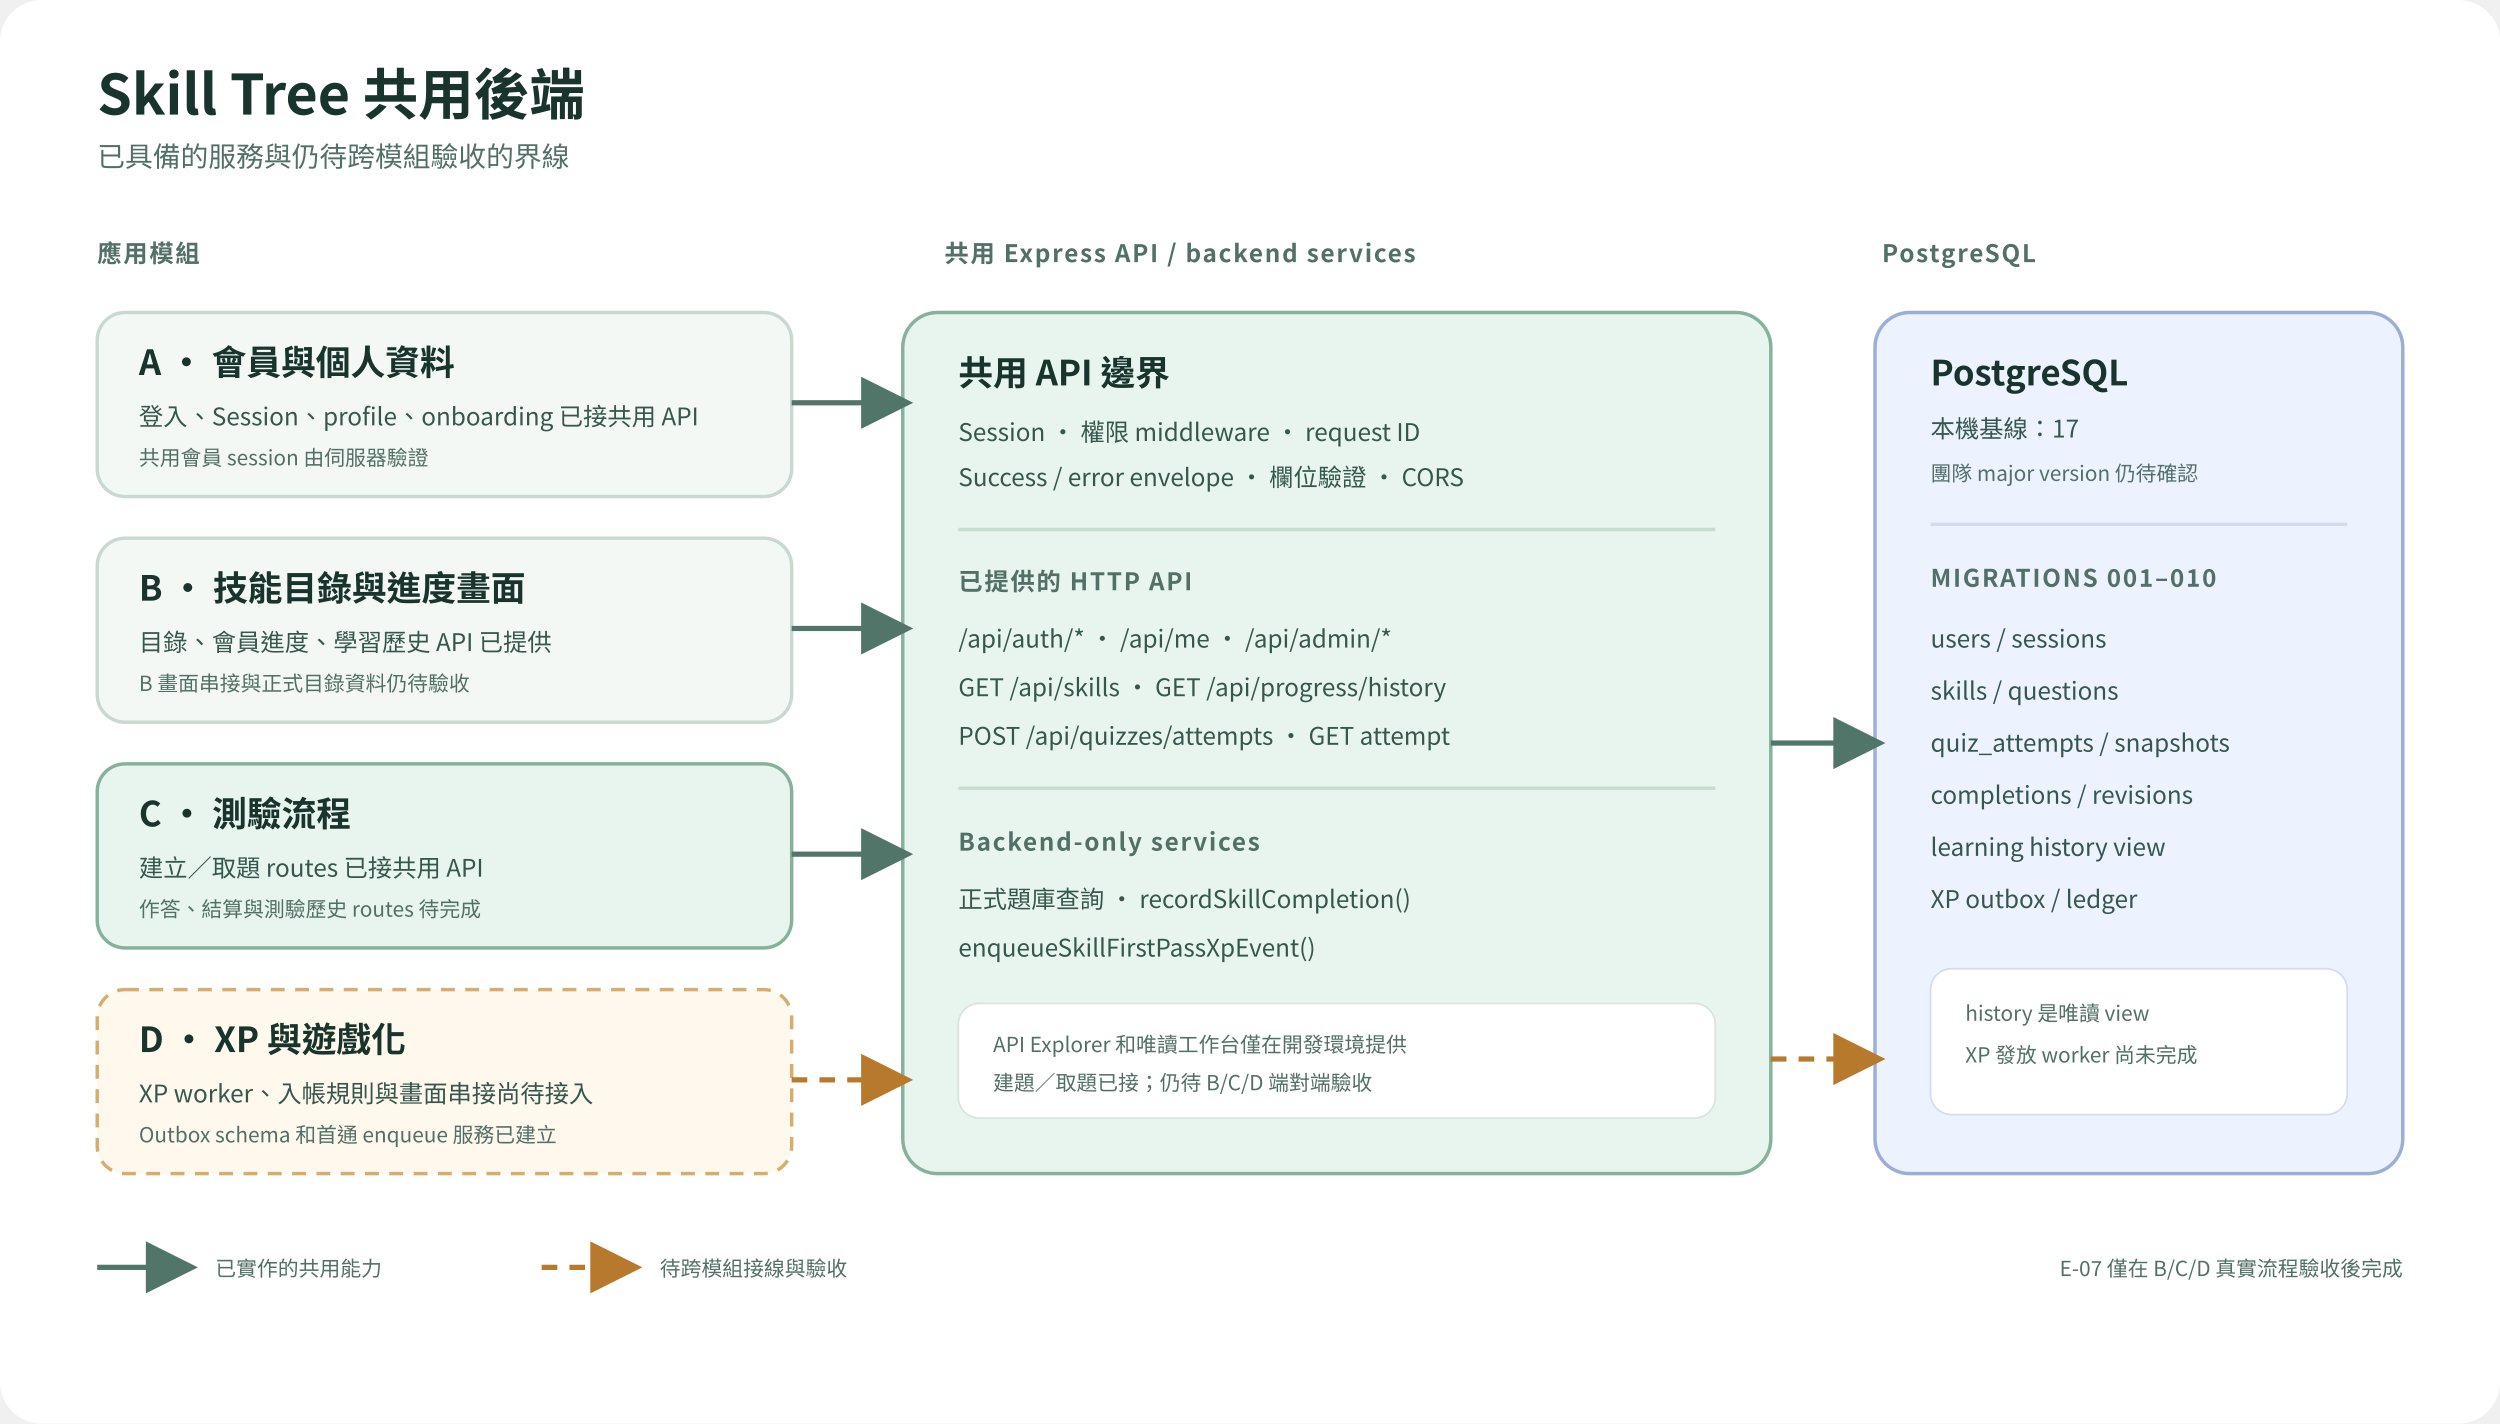
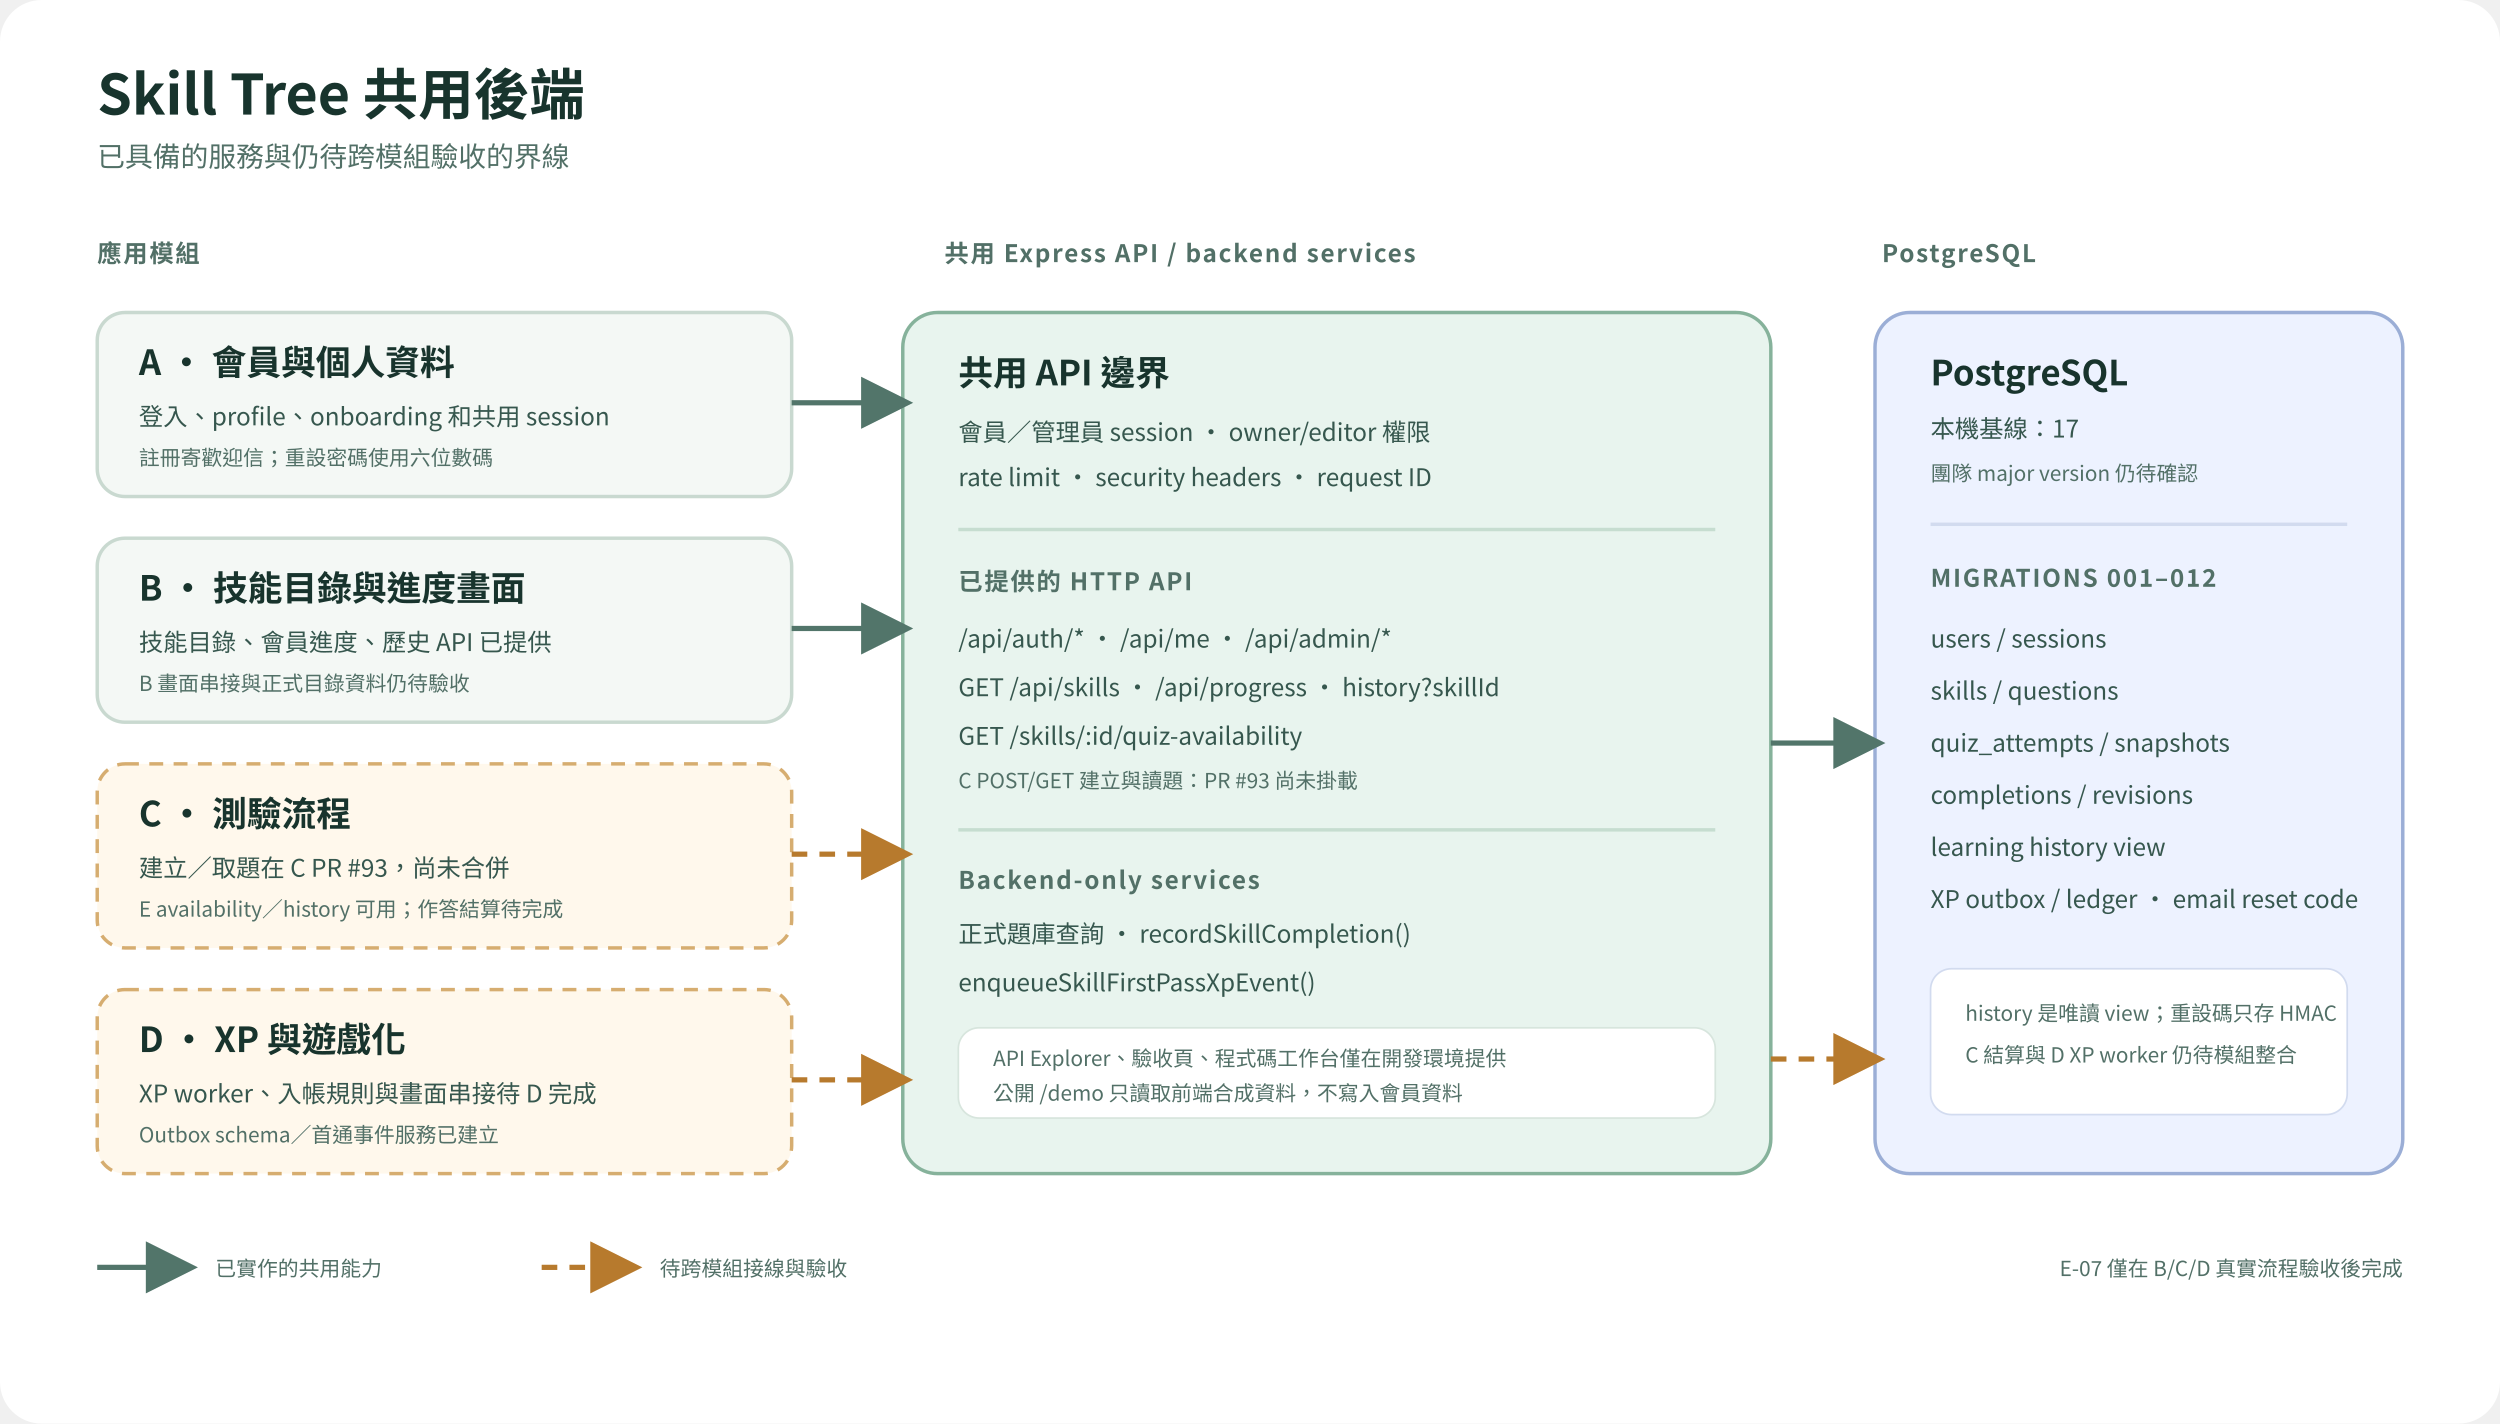
<svg xmlns="http://www.w3.org/2000/svg" viewBox="0 0 1440 820" role="img" aria-labelledby="title description">
  <defs>
    <marker id="arrow" markerWidth="10" markerHeight="10" refX="8" refY="5" orient="auto">
      <path d="M0 0L10 5L0 10Z" fill="#52756A" />
    </marker>
    <marker id="pending-arrow" markerWidth="10" markerHeight="10" refX="8" refY="5" orient="auto">
      <path d="M0 0L10 5L0 10Z" fill="#B77A2D" />
    </marker>
    <style>
      text { font-family: -apple-system, BlinkMacSystemFont, "PingFang TC", "Noto Sans CJK TC", sans-serif; fill: #18342d; }
      .title { font-size: 32px; font-weight: 700; }
      .subtitle { font-size: 16px; fill: #527067; }
      .section { font-size: 14px; font-weight: 700; letter-spacing: 1px; fill: #527067; }
      .card-title { font-size: 20px; font-weight: 700; }
      .card-copy { font-size: 14px; fill: #36574e; }
      .small { font-size: 12px; fill: #527067; }
      .card { fill: #f4f8f5; stroke: #c9d9d0; stroke-width: 2; }
      .api { fill: #e8f4ee; stroke: #86b29b; stroke-width: 2; }
      .pending { fill: #fff8ec; stroke: #d6ad70; stroke-width: 2; stroke-dasharray: 8 6; }
      .database { fill: #edf2ff; stroke: #9baed6; stroke-width: 2; }
      .implemented-line { stroke: #52756A; stroke-width: 3; fill: none; marker-end: url(#arrow); }
      .pending-line { stroke: #B77A2D; stroke-width: 3; stroke-dasharray: 9 7; fill: none; marker-end: url(#pending-arrow); }
    </style>
  </defs>
  <rect width="1440" height="820" rx="24" fill="#ffffff" />
  <text x="56" y="66" class="title">Skill Tree 共用後端</text>
  <text x="56" y="96" class="subtitle">已具備的服務與仍待跨模組驗收的界線</text>
  <text x="56" y="151" class="section">應用模組</text>
  <text x="544" y="151" class="section">共用 Express API / backend services</text>
  <text x="1084" y="151" class="section">PostgreSQL</text>
  <rect x="56" y="180" width="400" height="106" rx="16" class="card" />
  <text x="80" y="216" class="card-title">A · 會員與個人資料</text>
-   <text x="80" y="245" class="card-copy">登入、Session、profile、onboarding 已接共用 API</text>
-   <text x="80" y="268" class="small">共用會員 session 由伺服器驗證</text>
+   <text x="80" y="245" class="card-copy">登入、profile、onboarding 和共用 session</text>
+   <text x="80" y="268" class="small">註冊寄歡迎信；重設密碼使用六位數碼</text>
  <rect x="56" y="310" width="400" height="106" rx="16" class="card" />
  <text x="80" y="346" class="card-title">B · 技能目錄與進度畫面</text>
-   <text x="80" y="375" class="card-copy">目錄、會員進度、學習歷史 API 已提供</text>
+   <text x="80" y="375" class="card-copy">技能目錄、會員進度、歷史 API 已提供</text>
  <text x="80" y="398" class="small">B 畫面串接與正式目錄資料仍待驗收</text>
-   <rect x="56" y="440" width="400" height="106" rx="16" class="api" />
+   <rect x="56" y="440" width="400" height="106" rx="16" class="pending" />
  <text x="80" y="476" class="card-title">C · 測驗流程</text>
-   <text x="80" y="505" class="card-copy">建立／取題 routes 已接共用 API</text>
-   <text x="80" y="528" class="small">作答、結算與測驗歷史 routes 待完成</text>
+   <text x="80" y="505" class="card-copy">建立／取題在 C PR #93，尚未合併</text>
+   <text x="80" y="528" class="small">E availability／history 可用；作答結算待完成</text>
  <rect x="56" y="570" width="400" height="106" rx="16" class="pending" />
  <text x="80" y="606" class="card-title">D · XP 與遊戲化</text>
-   <text x="80" y="635" class="card-copy">XP worker、入帳規則與畫面串接尚待接入</text>
-   <text x="80" y="658" class="small">Outbox schema 和首通 enqueue 服務已建立</text>
+   <text x="80" y="635" class="card-copy">XP worker、入帳規則與畫面串接待 D 完成</text>
+   <text x="80" y="658" class="small">Outbox schema／首通事件服務已建立</text>
  <rect x="520" y="180" width="500" height="496" rx="20" class="api" />
  <text x="552" y="222" class="card-title">共用 API 邊界</text>
-   <text x="552" y="254" class="card-copy">Session · 權限 middleware · request ID</text>
-   <text x="552" y="280" class="card-copy">Success / error envelope · 欄位驗證 · CORS</text>
+   <text x="552" y="254" class="card-copy">會員／管理員 session · owner/editor 權限</text>
+   <text x="552" y="280" class="card-copy">rate limit · security headers · request ID</text>
  <line x1="552" y1="305" x2="988" y2="305" stroke="#c6ddd0" stroke-width="2" />
  <text x="552" y="340" class="section">已提供的 HTTP API</text>
  <text x="552" y="373" class="card-copy">/api/auth/* · /api/me · /api/admin/*</text>
-   <text x="552" y="401" class="card-copy">GET /api/skills · GET /api/progress/history</text>
-   <text x="552" y="429" class="card-copy">POST /api/quizzes/attempts · GET attempt</text>
-   <line x1="552" y1="454" x2="988" y2="454" stroke="#c6ddd0" stroke-width="2" />
-   <text x="552" y="490" class="section">Backend-only services</text>
-   <text x="552" y="523" class="card-copy">正式題庫查詢 · recordSkillCompletion()</text>
-   <text x="552" y="551" class="card-copy">enqueueSkillFirstPassXpEvent()</text>
-   <rect x="552" y="578" width="436" height="66" rx="12" fill="#ffffff" stroke="#d7e5dd" />
-   <text x="572" y="606" class="small">API Explorer 和唯讀工作台僅在開發環境提供</text>
-   <text x="572" y="628" class="small">建題／取題已接；仍待 B/C/D 端對端驗收</text>
+   <text x="552" y="401" class="card-copy">GET /api/skills · /api/progress · history?skillId</text>
+   <text x="552" y="429" class="card-copy">GET /skills/:id/quiz-availability</text>
+   <text x="552" y="454" class="small">C POST/GET 建立與讀題：PR #93 尚未掛載</text>
+   <line x1="552" y1="478" x2="988" y2="478" stroke="#c6ddd0" stroke-width="2" />
+   <text x="552" y="512" class="section">Backend-only services</text>
+   <text x="552" y="543" class="card-copy">正式題庫查詢 · recordSkillCompletion()</text>
+   <text x="552" y="571" class="card-copy">enqueueSkillFirstPassXpEvent()</text>
+   <rect x="552" y="592" width="436" height="52" rx="12" fill="#ffffff" stroke="#d7e5dd" />
+   <text x="572" y="614" class="small">API Explorer、驗收頁、程式碼工作台僅在開發環境提供</text>
+   <text x="572" y="634" class="small">公開 /demo 只讀取前端合成資料，不寫入會員資料</text>
  <rect x="1080" y="180" width="304" height="496" rx="20" class="database" />
  <text x="1112" y="222" class="card-title">PostgreSQL</text>
  <text x="1112" y="252" class="card-copy">本機基線：17</text>
  <text x="1112" y="277" class="small">團隊 major version 仍待確認</text>
  <line x1="1112" y1="302" x2="1352" y2="302" stroke="#d2dbef" stroke-width="2" />
-   <text x="1112" y="338" class="section">MIGRATIONS 001–010</text>
+   <text x="1112" y="338" class="section">MIGRATIONS 001–012</text>
  <text x="1112" y="373" class="card-copy">users / sessions</text>
  <text x="1112" y="403" class="card-copy">skills / questions</text>
  <text x="1112" y="433" class="card-copy">quiz_attempts / snapshots</text>
  <text x="1112" y="463" class="card-copy">completions / revisions</text>
  <text x="1112" y="493" class="card-copy">learning history view</text>
-   <text x="1112" y="523" class="card-copy">XP outbox / ledger</text>
+   <text x="1112" y="523" class="card-copy">XP outbox / ledger · email reset code</text>
  <rect x="1112" y="558" width="240" height="84" rx="12" fill="#ffffff" stroke="#d2dbef" />
-   <text x="1132" y="588" class="small">history 是唯讀 view</text>
-   <text x="1132" y="612" class="small">XP 發放 worker 尚未完成</text>
+   <text x="1132" y="588" class="small">history 是唯讀 view；重設碼只存 HMAC</text>
+   <text x="1132" y="612" class="small">C 結算與 D XP worker 仍待模組整合</text>
  <path d="M456 232H520" class="implemented-line" />
  <path d="M456 362H520" class="implemented-line" />
-   <path d="M456 492H520" class="implemented-line" />
+   <path d="M456 492H520" class="pending-line" />
  <path d="M456 622H520" class="pending-line" />
  <path d="M1020 428H1080" class="implemented-line" />
  <path d="M1020 610H1080" class="pending-line" />
  <line x1="56" y1="730" x2="108" y2="730" class="implemented-line" />
  <text x="124" y="735" class="small">已實作的共用能力</text>
  <line x1="312" y1="730" x2="364" y2="730" class="pending-line" />
  <text x="380" y="735" class="small">待跨模組接線與驗收</text>
  <text x="1384" y="735" text-anchor="end" class="small">E-07 僅在 B/C/D 真實流程驗收後完成</text>
</svg>
